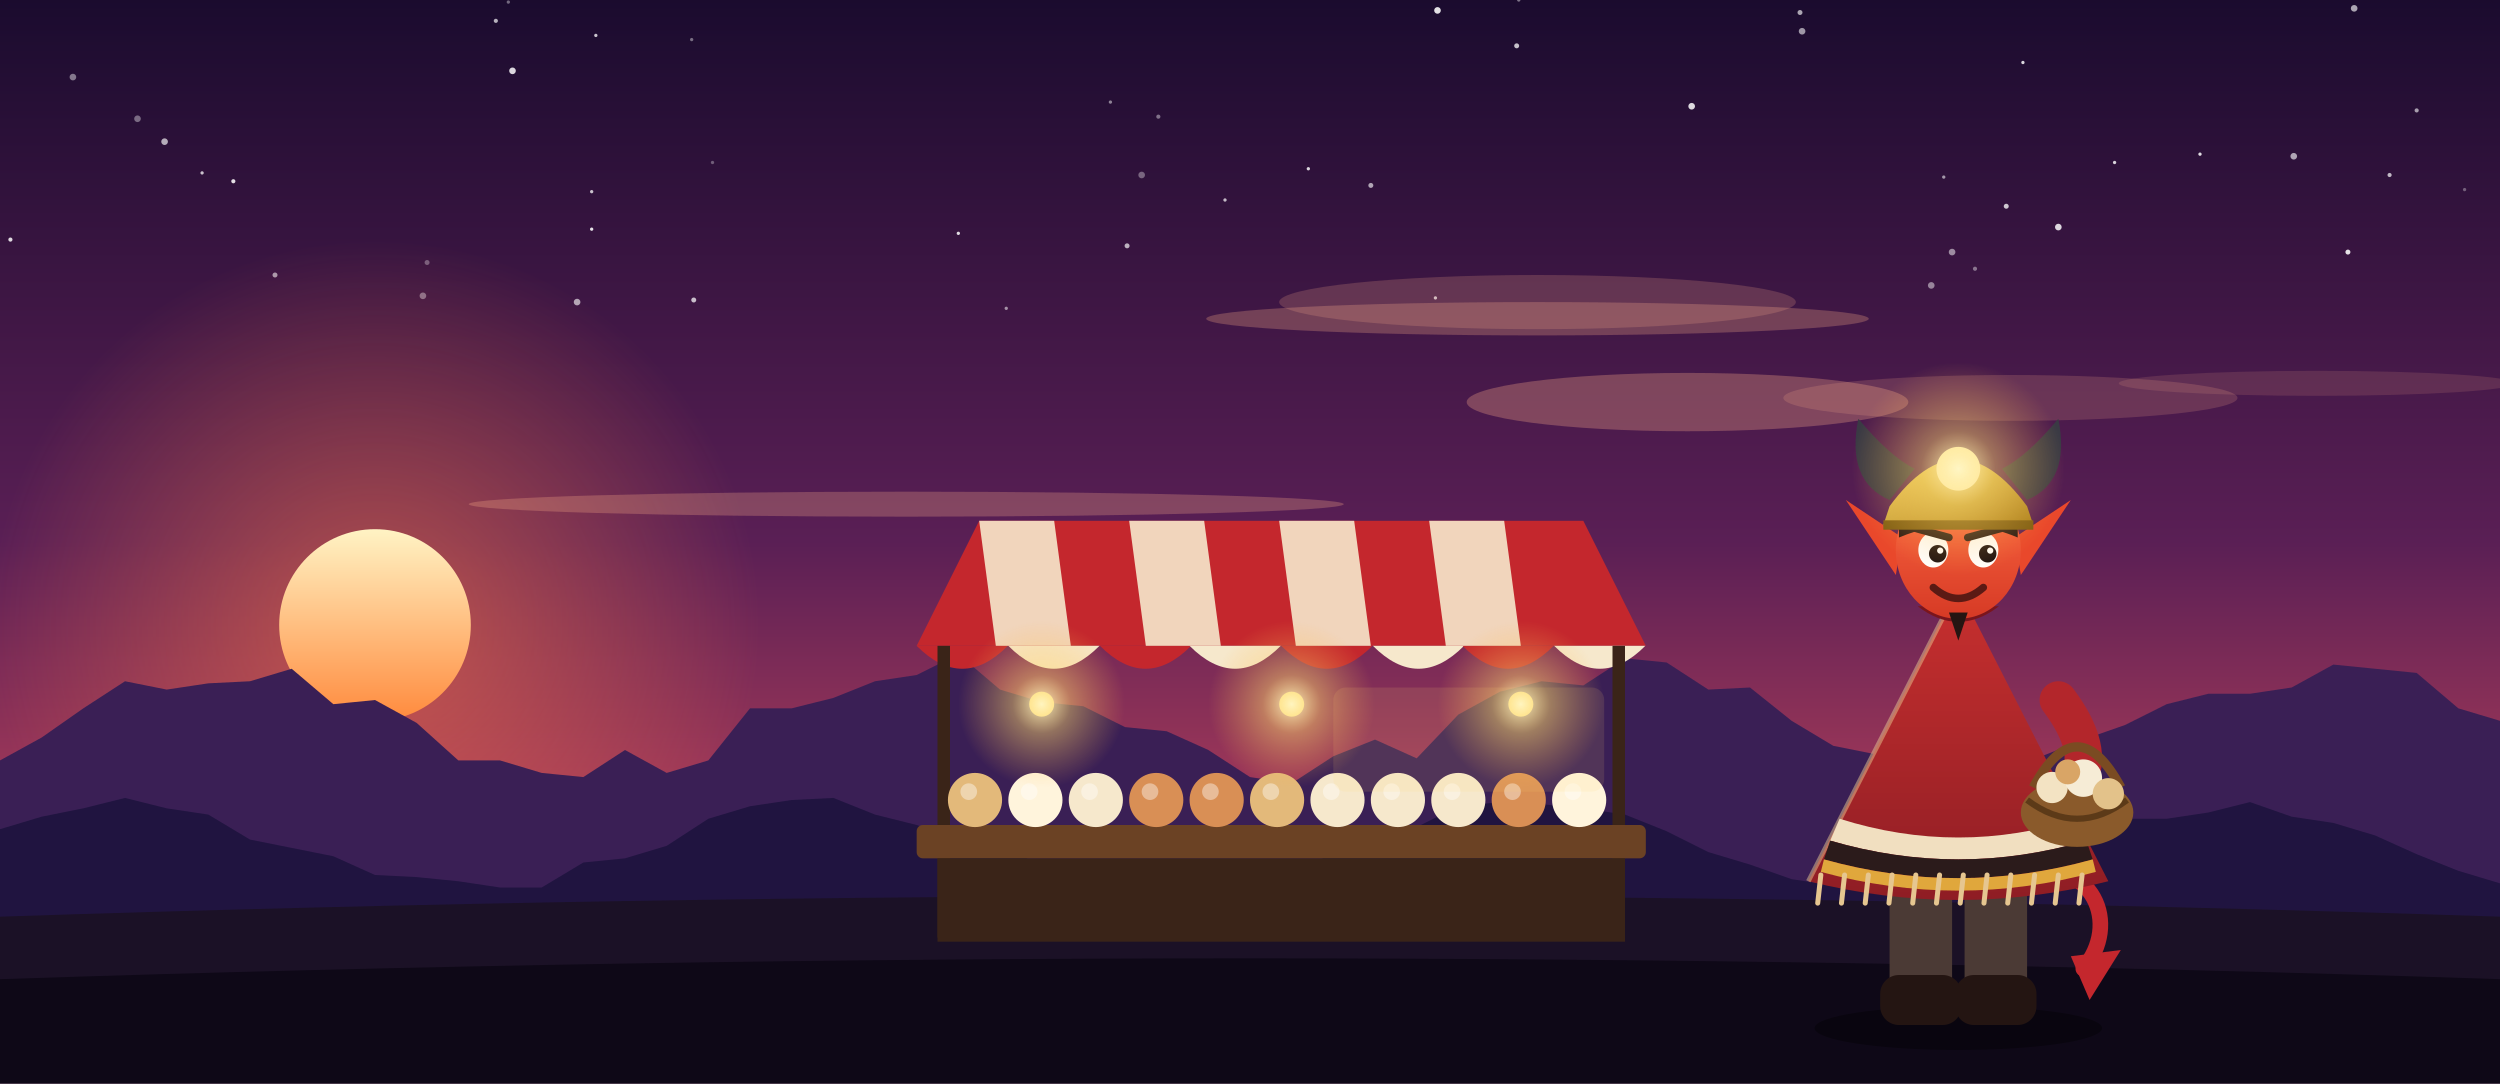
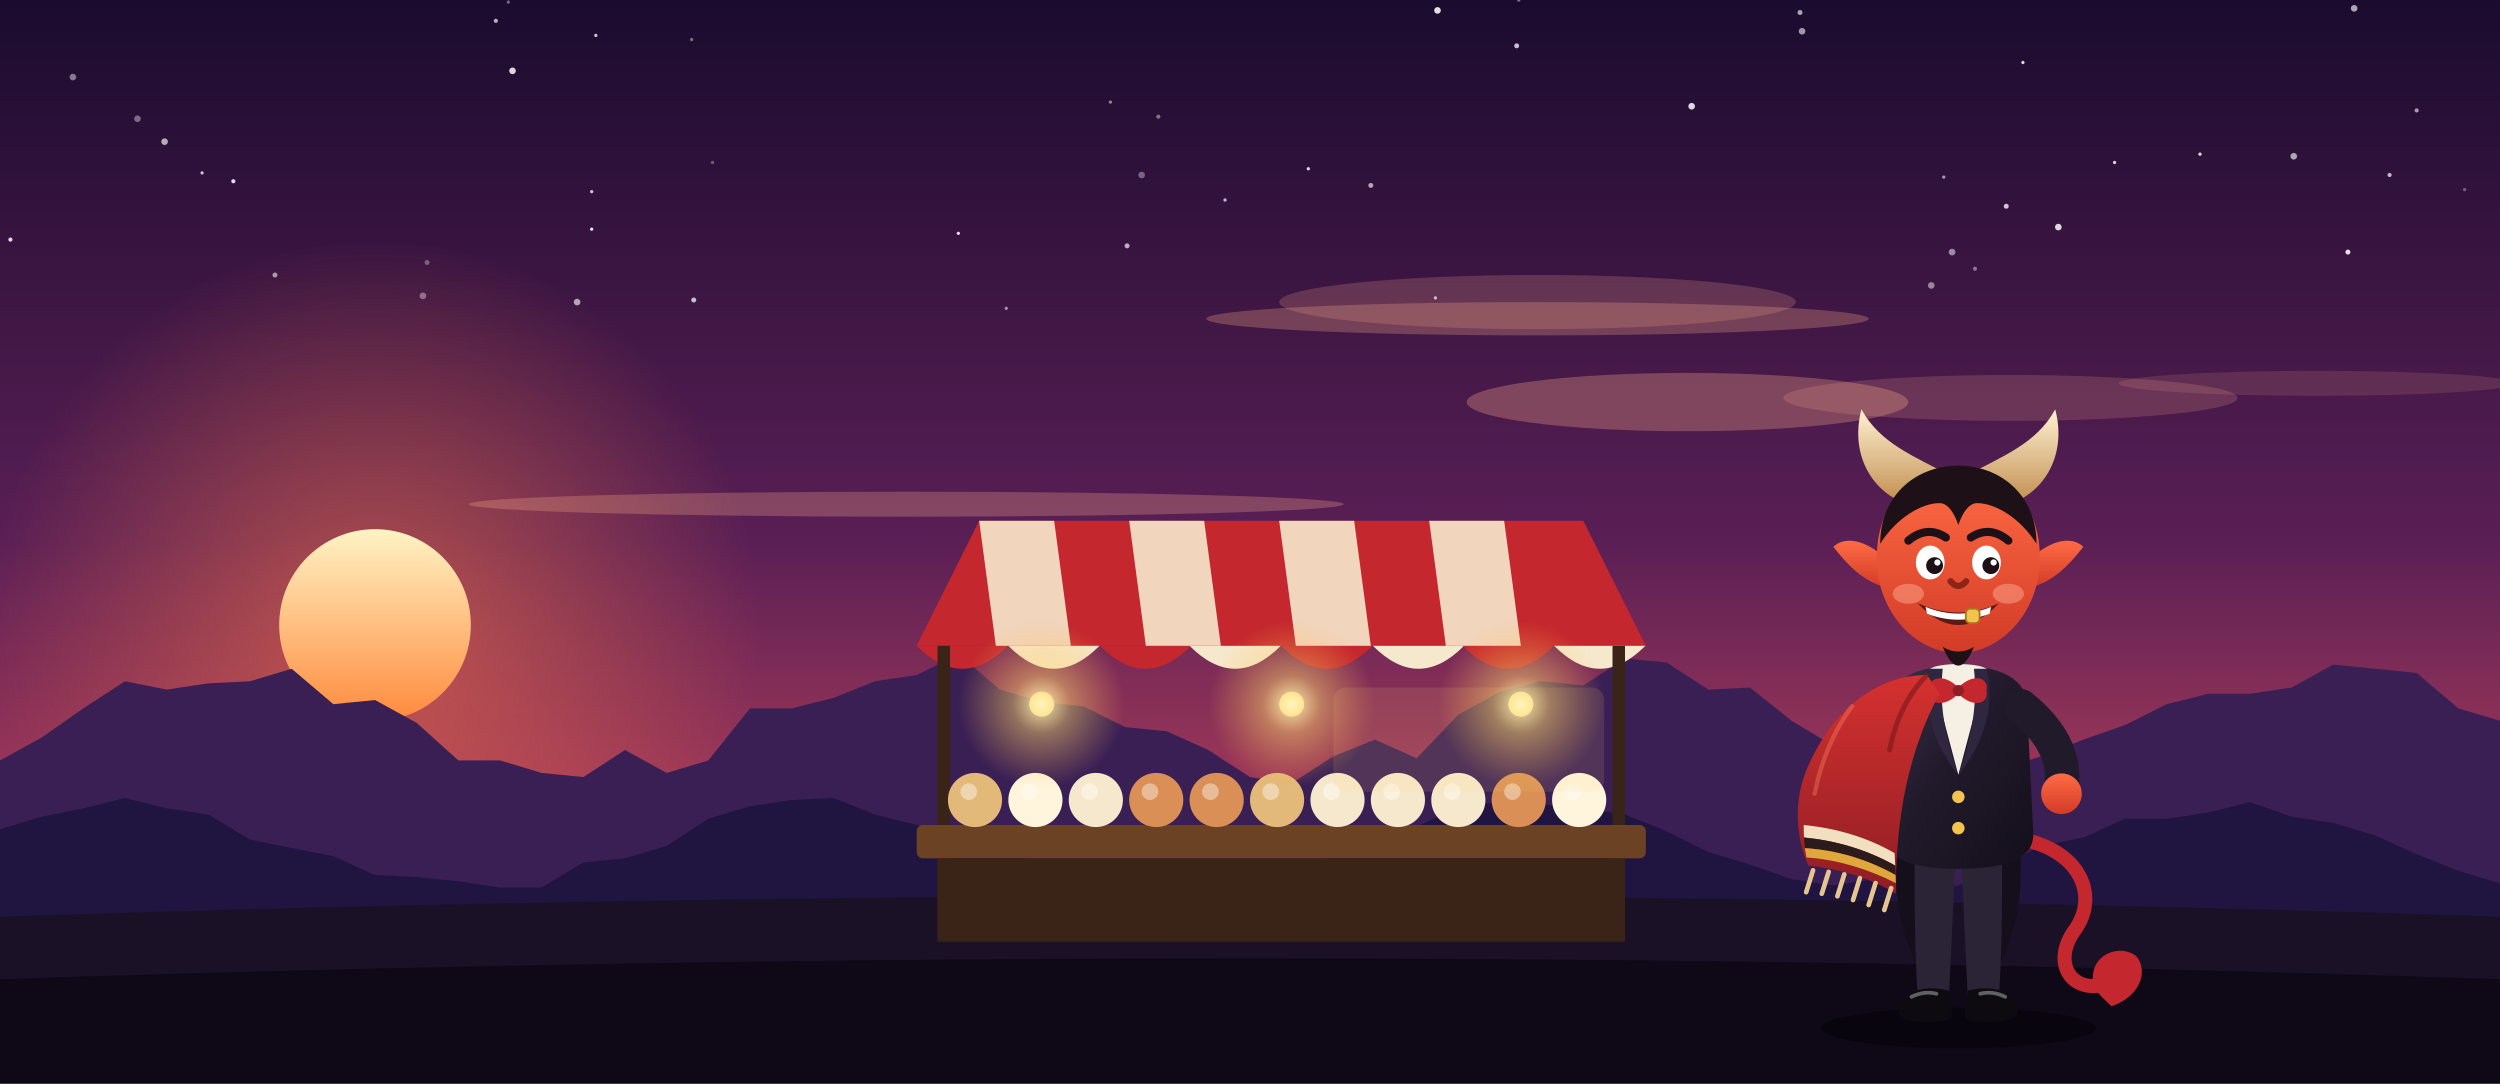
<svg xmlns="http://www.w3.org/2000/svg" viewBox="0 0 1200 520" preserveAspectRatio="xMidYMid slice">
  <defs>
    <linearGradient id="skin" x1="0" y1="0" x2="0" y2="1">
      <stop offset="0" stop-color="#ff6a43" />
      <stop offset="1" stop-color="#d63a25" />
    </linearGradient>
    <linearGradient id="helm" x1="0" y1="0" x2="1" y2="1">
      <stop offset="0" stop-color="#f1d263" />
      <stop offset="1" stop-color="#a97f1c" />
    </linearGradient>
    <linearGradient id="pon" x1="0" y1="0" x2="0" y2="1">
      <stop offset="0" stop-color="#c8302f" />
      <stop offset="1" stop-color="#8f1d24" />
    </linearGradient>
    <radialGradient id="lamp" cx=".5" cy=".5" r=".5">
      <stop offset="0" stop-color="#fff6c4" stop-opacity=".95" />
      <stop offset=".35" stop-color="#ffd86b" stop-opacity=".45" />
      <stop offset="1" stop-color="#ffb347" stop-opacity="0" />
    </radialGradient>
    <filter id="soft">
      <feGaussianBlur stdDeviation="6" />
    </filter>
    <filter id="blur2">
      <feGaussianBlur stdDeviation="2" />
    </filter>
    <linearGradient id="sky" x1="0" y1="0" x2="0" y2="1">
      <stop offset="0" stop-color="#1a0b2e" />
      <stop offset="0.5" stop-color="#5a1f55" />
      <stop offset="0.85" stop-color="#c4455a" />
      <stop offset="1" stop-color="#ffae5c" />
    </linearGradient>
    <radialGradient id="sunglow">
      <stop offset="0" stop-color="#ff7a45" stop-opacity=".55" />
      <stop offset="1" stop-color="#ff7a45" stop-opacity="0" />
    </radialGradient>
    <linearGradient id="sundisc" x1="0" y1="0" x2="0" y2="1">
      <stop offset="0" stop-color="#fff3c4" />
      <stop offset="1" stop-color="#ff8a3d" />
    </linearGradient>
  </defs>
  <rect width="1200" height="520" fill="url(#sky)" />
  <circle cx="556" cy="56" r="1.0" fill="#fff" opacity="0.41" />
  <circle cx="812" cy="51" r="1.6" fill="#fff" opacity="0.84" />
  <circle cx="97" cy="83" r="0.8" fill="#fff" opacity="0.74" />
  <circle cx="203" cy="142" r="1.6" fill="#fff" opacity="0.39" />
  <circle cx="286" cy="17" r="0.8" fill="#fff" opacity="0.76" />
  <circle cx="460" cy="112" r="0.8" fill="#fff" opacity="0.85" />
  <circle cx="246" cy="34" r="1.6" fill="#fff" opacity="0.83" />
  <circle cx="927" cy="137" r="1.6" fill="#fff" opacity="0.47" />
  <circle cx="971" cy="30" r="0.8" fill="#fff" opacity="0.83" />
  <circle cx="66" cy="57" r="1.6" fill="#fff" opacity="0.38" />
  <circle cx="284" cy="110" r="0.8" fill="#fff" opacity="0.88" />
  <circle cx="5" cy="115" r="1.0" fill="#fff" opacity="0.84" />
  <circle cx="244" cy="1" r="0.8" fill="#fff" opacity="0.38" />
  <circle cx="1101" cy="75" r="1.6" fill="#fff" opacity="0.62" />
  <circle cx="238" cy="10" r="1.0" fill="#fff" opacity="0.68" />
  <circle cx="112" cy="87" r="1.0" fill="#fff" opacity="0.86" />
  <circle cx="864" cy="6" r="1.2" fill="#fff" opacity="0.63" />
  <circle cx="728" cy="22" r="1.2" fill="#fff" opacity="0.74" />
  <circle cx="690" cy="5" r="1.6" fill="#fff" opacity="0.87" />
  <circle cx="284" cy="92" r="0.8" fill="#fff" opacity="0.74" />
  <circle cx="1015" cy="78" r="0.8" fill="#fff" opacity="0.82" />
  <circle cx="132" cy="132" r="1.2" fill="#fff" opacity="0.57" />
  <circle cx="483" cy="148" r="0.8" fill="#fff" opacity="0.53" />
  <circle cx="729" cy="0" r="0.8" fill="#fff" opacity="0.43" />
  <circle cx="533" cy="49" r="0.8" fill="#fff" opacity="0.48" />
  <circle cx="342" cy="78" r="0.8" fill="#fff" opacity="0.32" />
  <circle cx="937" cy="121" r="1.6" fill="#fff" opacity="0.51" />
  <circle cx="933" cy="85" r="0.8" fill="#fff" opacity="0.56" />
  <circle cx="277" cy="145" r="1.6" fill="#fff" opacity="0.61" />
  <circle cx="1147" cy="84" r="1.0" fill="#fff" opacity="0.70" />
  <circle cx="205" cy="126" r="1.2" fill="#fff" opacity="0.32" />
  <circle cx="1127" cy="121" r="1.2" fill="#fff" opacity="0.87" />
  <circle cx="1183" cy="91" r="0.8" fill="#fff" opacity="0.33" />
  <circle cx="541" cy="118" r="1.2" fill="#fff" opacity="0.67" />
  <circle cx="1160" cy="53" r="1.0" fill="#fff" opacity="0.59" />
  <circle cx="333" cy="144" r="1.2" fill="#fff" opacity="0.72" />
  <circle cx="79" cy="68" r="1.6" fill="#fff" opacity="0.65" />
  <circle cx="963" cy="99" r="1.2" fill="#fff" opacity="0.76" />
  <circle cx="1056" cy="74" r="0.8" fill="#fff" opacity="0.85" />
  <circle cx="332" cy="19" r="0.8" fill="#fff" opacity="0.40" />
  <circle cx="948" cy="129" r="1.0" fill="#fff" opacity="0.41" />
  <circle cx="548" cy="84" r="1.6" fill="#fff" opacity="0.35" />
  <circle cx="658" cy="89" r="1.2" fill="#fff" opacity="0.62" />
  <circle cx="1130" cy="4" r="1.6" fill="#fff" opacity="0.63" />
  <circle cx="628" cy="81" r="0.8" fill="#fff" opacity="0.83" />
  <circle cx="689" cy="143" r="0.8" fill="#fff" opacity="0.73" />
  <circle cx="865" cy="15" r="1.6" fill="#fff" opacity="0.57" />
  <circle cx="588" cy="96" r="0.8" fill="#fff" opacity="0.71" />
  <circle cx="35" cy="37" r="1.6" fill="#fff" opacity="0.44" />
  <circle cx="988" cy="109" r="1.6" fill="#fff" opacity="0.83" />
  <circle cx="180" cy="300" r="184" fill="url(#sunglow)" />
  <circle cx="180" cy="300" r="46" fill="url(#sundisc)" />
  <ellipse cx="738" cy="153" rx="159" ry="8" fill="#ffb08a" opacity="0.27" />
  <ellipse cx="965" cy="191" rx="109" ry="11" fill="#ffb08a" opacity="0.18" />
  <ellipse cx="435" cy="242" rx="210" ry="6" fill="#ffb08a" opacity="0.27" />
  <ellipse cx="738" cy="145" rx="124" ry="13" fill="#ffb08a" opacity="0.20" />
  <ellipse cx="810" cy="193" rx="106" ry="14" fill="#ffb08a" opacity="0.30" />
  <ellipse cx="1112" cy="184" rx="95" ry="6" fill="#ffb08a" opacity="0.14" />
  <path d="M0 520 L0 365 L20 354 L40 340 L60 327 L80 331 L100 328 L120 327 L140 321 L160 338 L180 336 L200 347 L220 365 L240 365 L260 371 L280 373 L300 360 L320 371 L340 365 L360 340 L380 340 L400 335 L420 327 L440 324 L460 314 L480 331 L500 337 L520 339 L540 349 L560 351 L580 360 L600 373 L620 376 L640 363 L660 355 L680 364 L700 343 L720 332 L740 327 L760 329 L780 316 L800 318 L820 331 L840 330 L860 346 L880 358 L900 362 L920 369 L940 372 L960 369 L980 363 L1000 355 L1020 348 L1040 338 L1060 333 L1080 333 L1100 330 L1120 319 L1140 321 L1160 323 L1180 340 L1200 346 L1200 520 Z" fill="#3a1f55" />
  <path d="M0 520 L0 398 L20 392 L40 388 L60 383 L80 388 L100 391 L120 403 L140 407 L160 411 L180 420 L200 421 L220 423 L240 426 L260 426 L280 414 L300 412 L320 406 L340 393 L360 387 L380 384 L400 383 L420 391 L440 396 L460 403 L480 403 L500 417 L520 423 L540 428 L560 430 L580 429 L600 423 L620 418 L640 410 L660 398 L680 397 L700 387 L720 385 L740 386 L760 388 L780 391 L800 399 L820 409 L840 415 L860 422 L880 425 L900 422 L920 426 L940 425 L960 416 L980 406 L1000 402 L1020 393 L1040 393 L1060 390 L1080 385 L1100 392 L1120 395 L1140 401 L1160 410 L1180 418 L1200 424 L1200 520 Z" fill="#201440" />
  <path d="M0 520 L0 440 Q600 420 1200 440 L1200 520 Z" fill="#1b1126" />
  <path d="M470 250 L760 250 L790 310 L440 310 Z" fill="#c4272d" />
  <path d="M440 310 q21.9 22 43.75 0 Z" fill="#c4272d" />
  <path d="M484 310 q21.9 22 43.75 0 Z" fill="#f6e8cc" />
  <path d="M528 310 q21.9 22 43.75 0 Z" fill="#c4272d" />
  <path d="M571 310 q21.9 22 43.75 0 Z" fill="#f6e8cc" />
  <path d="M615 310 q21.9 22 43.75 0 Z" fill="#c4272d" />
  <path d="M659 310 q21.9 22 43.75 0 Z" fill="#f6e8cc" />
  <path d="M702 310 q21.9 22 43.75 0 Z" fill="#c4272d" />
  <path d="M746 310 q21.9 22 43.75 0 Z" fill="#f6e8cc" />
  <path d="M470 250 L506 250 L514 310 L478 310 Z" fill="#f6e8cc" opacity=".9" />
  <path d="M542 250 L578 250 L586 310 L550 310 Z" fill="#f6e8cc" opacity=".9" />
  <path d="M614 250 L650 250 L658 310 L622 310 Z" fill="#f6e8cc" opacity=".9" />
  <path d="M686 250 L722 250 L730 310 L694 310 Z" fill="#f6e8cc" opacity=".9" />
  <rect x="450" y="310" width="6" height="140" fill="#3a2418" />
  <rect x="774" y="310" width="6" height="140" fill="#3a2418" />
  <rect x="440" y="396" width="350" height="16" rx="3" fill="#6b4224" />
  <rect x="450" y="412" width="330" height="40" fill="#3a2418" />
  <circle cx="468" cy="384" r="13" fill="#e3b97a" />
  <circle cx="465" cy="380" r="4" fill="#fff" opacity=".4" />
  <circle cx="497" cy="384" r="13" fill="#fff4dc" />
  <circle cx="494" cy="380" r="4" fill="#fff" opacity=".4" />
  <circle cx="526" cy="384" r="13" fill="#f6e8cc" />
  <circle cx="523" cy="380" r="4" fill="#fff" opacity=".4" />
  <circle cx="555" cy="384" r="13" fill="#d98f55" />
  <circle cx="552" cy="380" r="4" fill="#fff" opacity=".4" />
  <circle cx="584" cy="384" r="13" fill="#d98f55" />
  <circle cx="581" cy="380" r="4" fill="#fff" opacity=".4" />
  <circle cx="613" cy="384" r="13" fill="#e3b97a" />
  <circle cx="610" cy="380" r="4" fill="#fff" opacity=".4" />
  <circle cx="642" cy="384" r="13" fill="#f6e8cc" />
  <circle cx="639" cy="380" r="4" fill="#fff" opacity=".4" />
  <circle cx="671" cy="384" r="13" fill="#f6e8cc" />
  <circle cx="668" cy="380" r="4" fill="#fff" opacity=".4" />
  <circle cx="700" cy="384" r="13" fill="#f6e8cc" />
  <circle cx="697" cy="380" r="4" fill="#fff" opacity=".4" />
  <circle cx="729" cy="384" r="13" fill="#d98f55" />
  <circle cx="726" cy="380" r="4" fill="#fff" opacity=".4" />
  <circle cx="758" cy="384" r="13" fill="#fff4dc" />
  <circle cx="755" cy="380" r="4" fill="#fff" opacity=".4" />
  <rect x="640" y="330" width="130" height="50" rx="6" fill="#ffd86b" opacity=".12" />
  <circle cx="500" cy="338" r="6" fill="#ffd86b" />
  <circle cx="500" cy="338" r="40" fill="url(#lamp)" />
  <circle cx="620" cy="338" r="6" fill="#ffd86b" />
  <circle cx="620" cy="338" r="40" fill="url(#lamp)" />
  <circle cx="730" cy="338" r="6" fill="#ffd86b" />
  <circle cx="730" cy="338" r="40" fill="url(#lamp)" />
  <path d="M0 470 Q600 450 1200 470 V520 H0 Z" fill="#0e0817" />
-   <g transform="translate(940,492) scale(1.5,1.5) translate(-60,-200)">
-     <ellipse cx="60" cy="201" rx="46" ry="7" fill="#000" opacity=".35" />
-     <path d="M78 150 C104 146 112 168 100 182" fill="none" stroke="#c4272d" stroke-width="5" stroke-linecap="round" />
-     <path d="M96 178 L112 176 L102 192 Z" fill="#c4272d" />
-     <rect x="38" y="140" width="20" height="50" rx="5" fill="#4b3a35" />
-     <rect x="62" y="140" width="20" height="50" rx="5" fill="#4b3a35" />
-     <rect x="35" y="184" width="26" height="16" rx="6" fill="#241512" />
-     <rect x="59" y="184" width="26" height="16" rx="6" fill="#241512" />
-     <path d="M60 60 L12 154 Q60 166 108 154 Z" fill="url(#pon)" />
-     <path d="M60 60 L12 154" stroke="#e6c690" stroke-width="1.5" opacity=".5" />
-     <path d="M22 134 Q60 146 98 134 L101 141 Q60 153 19 141 Z" fill="#f1dfc0" />
-     <path d="M19 141 Q60 153 101 141 L103 147 Q60 159 17 147 Z" fill="#2b1b1b" />
-     <path d="M17 147 Q60 159 103 147 L104 151 Q60 163 16 151 Z" fill="#e0a73c" />
-     <path d="M16.0 152 l-1 9" stroke="#e6c690" stroke-width="1.6" stroke-linecap="round" />
-     <path d="M23.6 152 l-1 9" stroke="#e6c690" stroke-width="1.6" stroke-linecap="round" />
-     <path d="M31.2 152 l-1 9" stroke="#e6c690" stroke-width="1.6" stroke-linecap="round" />
-     <path d="M38.8 152 l-1 9" stroke="#e6c690" stroke-width="1.6" stroke-linecap="round" />
-     <path d="M46.4 152 l-1 9" stroke="#e6c690" stroke-width="1.6" stroke-linecap="round" />
-     <path d="M54.0 152 l-1 9" stroke="#e6c690" stroke-width="1.6" stroke-linecap="round" />
-     <path d="M61.6 152 l-1 9" stroke="#e6c690" stroke-width="1.6" stroke-linecap="round" />
-     <path d="M69.2 152 l-1 9" stroke="#e6c690" stroke-width="1.6" stroke-linecap="round" />
-     <path d="M76.8 152 l-1 9" stroke="#e6c690" stroke-width="1.6" stroke-linecap="round" />
-     <path d="M84.4 152 l-1 9" stroke="#e6c690" stroke-width="1.6" stroke-linecap="round" />
-     <path d="M92.0 152 l-1 9" stroke="#e6c690" stroke-width="1.6" stroke-linecap="round" />
-     <path d="M99.6 152 l-1 9" stroke="#e6c690" stroke-width="1.6" stroke-linecap="round" />
-     <path d="M47 66 Q60 76 73 66" fill="#7a151c" />
-     <path d="M92 96 Q104 112 98 122" fill="none" stroke="#b3262b" stroke-width="12" stroke-linecap="round" />
-     <circle cx="98" cy="124" r="7" fill="url(#skin)" />
-     <path d="M84 124 Q98 98 112 124" fill="none" stroke="#7a4b22" stroke-width="3" />
-     <ellipse cx="98" cy="132" rx="18" ry="11" fill="#8a5a2b" />
-     <path d="M82 128 Q98 140 114 128" fill="none" stroke="#5c3a18" stroke-width="2" />
-     <circle cx="90" cy="124" r="5" fill="#f3e3c3" />
-     <circle cx="100" cy="121" r="6" fill="#f6ecd6" />
-     <circle cx="108" cy="126" r="5" fill="#e3c28a" />
-     <circle cx="95" cy="119" r="4" fill="#d9a566" />
-     <path d="M42 44 L24 32 L40 56 Z" fill="#e9482b" />
-     <path d="M78 44 L96 32 L80 56 Z" fill="#e9482b" />
-     <ellipse cx="60" cy="48" rx="20" ry="22" fill="url(#skin)" />
-     <path d="M41 40 Q60 22 79 40 L79 44 Q60 36 41 44 Z" fill="#241512" />
-     <ellipse cx="52" cy="48" rx="4.8" ry="5.6" fill="#fff" />
-     <ellipse cx="68" cy="48" rx="4.8" ry="5.6" fill="#fff" />
-     <circle cx="53.4" cy="49.2" r="2.8" fill="#1a0f0f" />
-     <circle cx="69.4" cy="49.2" r="2.8" fill="#1a0f0f" />
-     <circle cx="54.2" cy="48.2" r="1" fill="#fff" />
-     <circle cx="70.2" cy="48.2" r="1" fill="#fff" />
-     <path d="M46 41 L57 44 M74 41 L63 44" stroke="#241512" stroke-width="2.4" stroke-linecap="round" />
-     <path d="M52 60 Q60 67 68 60" fill="none" stroke="#5b1a14" stroke-width="2.4" stroke-linecap="round" />
-     <path d="M57 68 L60 77 L63 68 Z" fill="#241512" />
-     <path d="M38 34 Q60 4 82 34 L84 40 L36 40 Z" fill="url(#helm)" />
-     <path d="M36 40 H84" stroke="#7d5d12" stroke-width="3" />
-     <path d="M38 32 Q24 26 28 6 Q38 18 46 22 Z" fill="#3a3a44" />
-     <path d="M82 32 Q96 26 92 6 Q82 18 74 22 Z" fill="#3a3a44" />
-     <circle cx="60" cy="22" r="7" fill="#fff7c8" />
-     <circle cx="60" cy="22" r="34" fill="url(#lamp)" />
+   <g id="diablo" transform="translate(940,492) scale(1.5,1.5) translate(-60,-200)">
+     <defs>
+       <linearGradient id="dv-skin" x1="0" y1="0" x2="0" y2="1">
+         <stop offset="0" stop-color="#ff6b45" />
+         <stop offset="1" stop-color="#d23b26" />
+       </linearGradient>
+       <linearGradient id="dv-horn" x1="0" y1="0" x2="0" y2="1">
+         <stop offset="0" stop-color="#fff1d2" />
+         <stop offset="1" stop-color="#c08a4a" />
+       </linearGradient>
+       <linearGradient id="dv-poncho" x1="0" y1="0" x2="0" y2="1">
+         <stop offset="0" stop-color="#d5312f" />
+         <stop offset="1" stop-color="#8f1d24" />
+       </linearGradient>
+       <linearGradient id="dv-frac" x1="0" y1="0" x2="1" y2="1">
+         <stop offset="0" stop-color="#3a2f48" />
+         <stop offset=".45" stop-color="#211a2b" />
+         <stop offset="1" stop-color="#140f1b" />
+       </linearGradient>
+       <radialGradient id="dv-glow" cx=".5" cy=".5" r=".5">
+         <stop offset="0" stop-color="#fff6c4" stop-opacity=".9" />
+         <stop offset=".35" stop-color="#ffd86b" stop-opacity=".4" />
+         <stop offset="1" stop-color="#ffb347" stop-opacity="0" />
+       </radialGradient>
+     </defs>
+     <ellipse cx="60" cy="201" rx="44" ry="6.5" fill="#000" opacity=".35" />
+     <path d="M76 140 C98 142 106 158 97 170 C90 180 96 190 107 187" fill="none" stroke="#c4272d" stroke-width="4.5" stroke-linecap="round" />
+     <path d="M103 185 C103 177 112 174 117 178 C121 183 118 191 109 194 C106 191 103 189 103 185 Z" fill="#c4272d" />
+     <path d="M41 136 C38 158 42 175 50 186 C53 170 56 156 60 148 C64 156 67 170 70 186 C78 175 82 158 79 136 Z" fill="#140f1b" />
+     <path d="M46 144 C46 160 46 176 47 191 L57 191 L59 148 Z" fill="#2b2336" />
+     <path d="M61 148 L63 191 L73 191 C74 176 74 160 74 144 Z" fill="#2b2336" />
+     <path d="M41 196 C41 189 49 187 57 189 L58 197 C58 200 41 200 41 196 Z" fill="#0d0a10" />
+     <path d="M79 196 C79 189 71 187 63 189 L62 197 C62 200 79 200 79 196 Z" fill="#0d0a10" />
+     <path d="M45 191 Q49 189 53 190" fill="none" stroke="#fff" stroke-width="1.2" opacity=".35" stroke-linecap="round" />
+     <path d="M67 190 Q71 189 75 191" fill="none" stroke="#fff" stroke-width="1.2" opacity=".35" stroke-linecap="round" />
+     <path d="M38 98 C38 89 47 85 60 85 C73 85 82 89 82 98 L84 139 C84 146 77 150 60 150 C43 150 36 146 36 139 Z" fill="url(#dv-frac)" />
+     <path d="M51 86 L60 120 L69 86 C66 84 54 84 51 86 Z" fill="#f5efe4" />
+     <path d="M51 86 C48 98 52 110 60 120 C55 106 54 96 55 86 Z" fill="#2f2640" />
+     <path d="M69 86 C72 98 68 110 60 120 C65 106 66 96 65 86 Z" fill="#2f2640" />
+     <path d="M60 92 C55 87 50 89 51 93 C50 97 55 99 60 94 C65 99 70 97 69 93 C70 89 65 87 60 92 Z" fill="#c4272d" />
+     <circle cx="60" cy="93" r="1.8" fill="#8f1d24" />
+     <circle cx="60" cy="127" r="2" fill="#f2c44d" />
+     <circle cx="60" cy="137" r="2" fill="#f2c44d" />
+     <path d="M50 88 C34 88 20 99 12 117 C7 128 8 140 12 149 C22 150 32 153 40 158 C40 140 42 116 54 94 Z" fill="url(#dv-poncho)" />
+     <path d="M10.5 136 C21 137 31 140 39.6 145 L39.8 149 C31 144 21 141 10.6 140 Z" fill="#f1dfc0" />
+     <path d="M10.6 140 C21 141 31 144 39.8 149 L39.9 152 C31 147 21 144 10.9 143.4 Z" fill="#2b1b1b" />
+     <path d="M10.9 143.4 C21 144 31 147 39.9 152 L40 154.6 C31 150 21 147 11.4 146.4 Z" fill="#e0a73c" />
+     <path d="M26 98 C20 106 16 116 14 126" fill="none" stroke="#ff8a6a" stroke-width="1.4" opacity=".35" stroke-linecap="round" />
+     <path d="M50 88 C44 94 40 102 38 112" fill="none" stroke="#7a151c" stroke-width="1.6" opacity=".6" stroke-linecap="round" />
+     <path d="M13.5 150.5 l-2.2 7" stroke="#e6c690" stroke-width="1.5" stroke-linecap="round" />
+     <path d="M18.5 151.0 l-2.2 7" stroke="#e6c690" stroke-width="1.5" stroke-linecap="round" />
+     <path d="M23.5 151.8 l-2.2 7" stroke="#e6c690" stroke-width="1.5" stroke-linecap="round" />
+     <path d="M28.5 153.0 l-2.2 7" stroke="#e6c690" stroke-width="1.5" stroke-linecap="round" />
+     <path d="M33.5 154.6 l-2.2 7" stroke="#e6c690" stroke-width="1.5" stroke-linecap="round" />
+     <path d="M38.5 156.2 l-2.2 7" stroke="#e6c690" stroke-width="1.5" stroke-linecap="round" />
+     <path d="M80 98 Q95 110 93 124" fill="none" stroke="#211a2b" stroke-width="11" stroke-linecap="round" />
+     <circle cx="93" cy="126" r="6.5" fill="url(#dv-skin)" />
+     <path d="M46 34 C33 31 25 18 29 3 C35 14 46 18 57 24 Z" fill="url(#dv-horn)" />
+     <path d="M74 34 C87 31 95 18 91 3 C85 14 74 18 63 24 Z" fill="url(#dv-horn)" />
+     <path d="M36 50 C29 44 23 44 20 47 C24 52 29 58 37 60 Z" fill="url(#dv-skin)" />
+     <path d="M84 50 C91 44 97 44 100 47 C96 52 91 58 83 60 Z" fill="url(#dv-skin)" />
+     <path d="M60 23 C79 23 87 37 86 53 C85 69 73 81 60 81 C47 81 35 69 34 53 C33 37 41 23 60 23 Z" fill="url(#dv-skin)" />
+     <path d="M35 46 C35 30 47 21 60 21 C73 21 85 30 85 46 C80 38 72 33 66 33 C63 33 61 37 60 40 C59 37 57 33 54 33 C48 33 40 38 35 46 Z" fill="#1d1016" />
+     <path d="M44 45 Q50 40 56 44" fill="none" stroke="#1d1016" stroke-width="2.6" stroke-linecap="round" />
+     <path d="M64 44 Q70 40 76 45" fill="none" stroke="#1d1016" stroke-width="2.6" stroke-linecap="round" />
+     <ellipse cx="51" cy="52" rx="4.6" ry="5.4" fill="#fff" />
+     <ellipse cx="69" cy="52" rx="4.6" ry="5.4" fill="#fff" />
+     <circle cx="52.4" cy="53" r="2.7" fill="#1d1016" />
+     <circle cx="70.4" cy="53" r="2.7" fill="#1d1016" />
+     <circle cx="53.3" cy="52" r="1" fill="#fff" />
+     <circle cx="71.3" cy="52" r="1" fill="#fff" />
+     <ellipse cx="44" cy="62" rx="5" ry="3.2" fill="#ffb199" opacity=".45" />
+     <ellipse cx="76" cy="62" rx="5" ry="3.2" fill="#ffb199" opacity=".45" />
+     <path d="M57.5 58 Q60 61 62.5 58" fill="none" stroke="#8c2418" stroke-width="2" stroke-linecap="round" />
+     <path d="M47 65 Q60 79 73 65 Q60 71 47 65 Z" fill="#5b1a14" />
+     <path d="M49.5 66.2 Q60 70.5 70.5 66.2 L70 68.4 Q60 72.2 50 68.4 Z" fill="#fff" />
+     <rect x="62.4" y="66.8" width="4.4" height="4.6" rx="1.4" fill="#f2c44d" stroke="#a8791a" stroke-width=".6" />
+     <path d="M55 79 Q60 91 65 79 Q60 82 55 79 Z" fill="#1d1016" />
  </g>
</svg>
